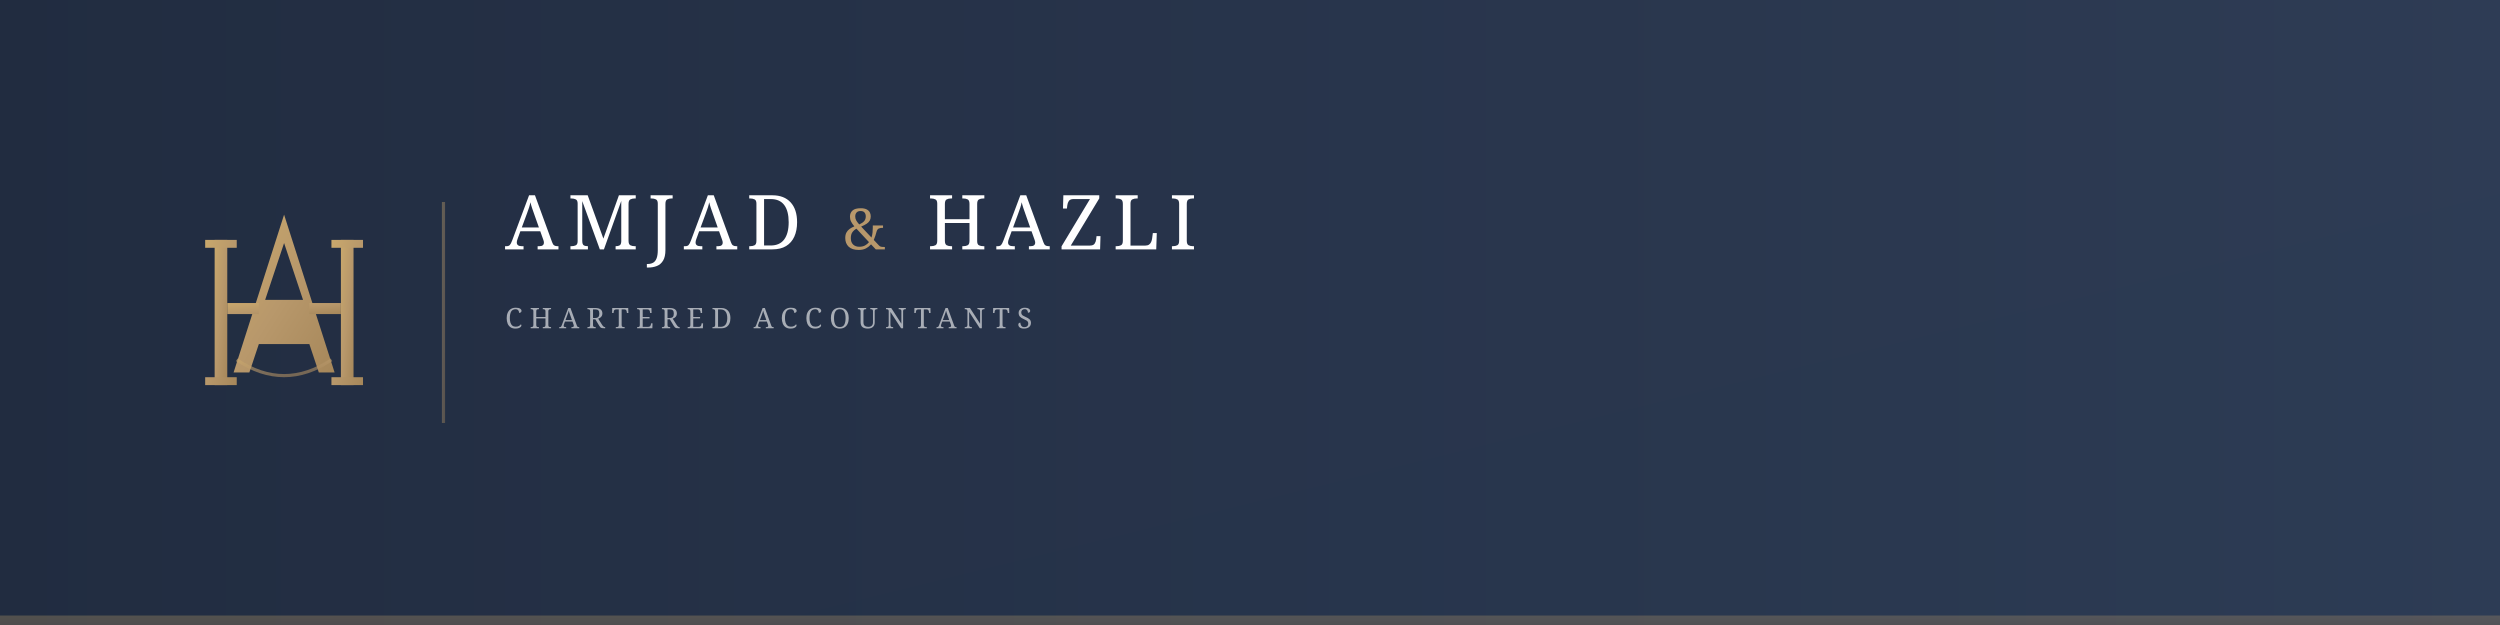
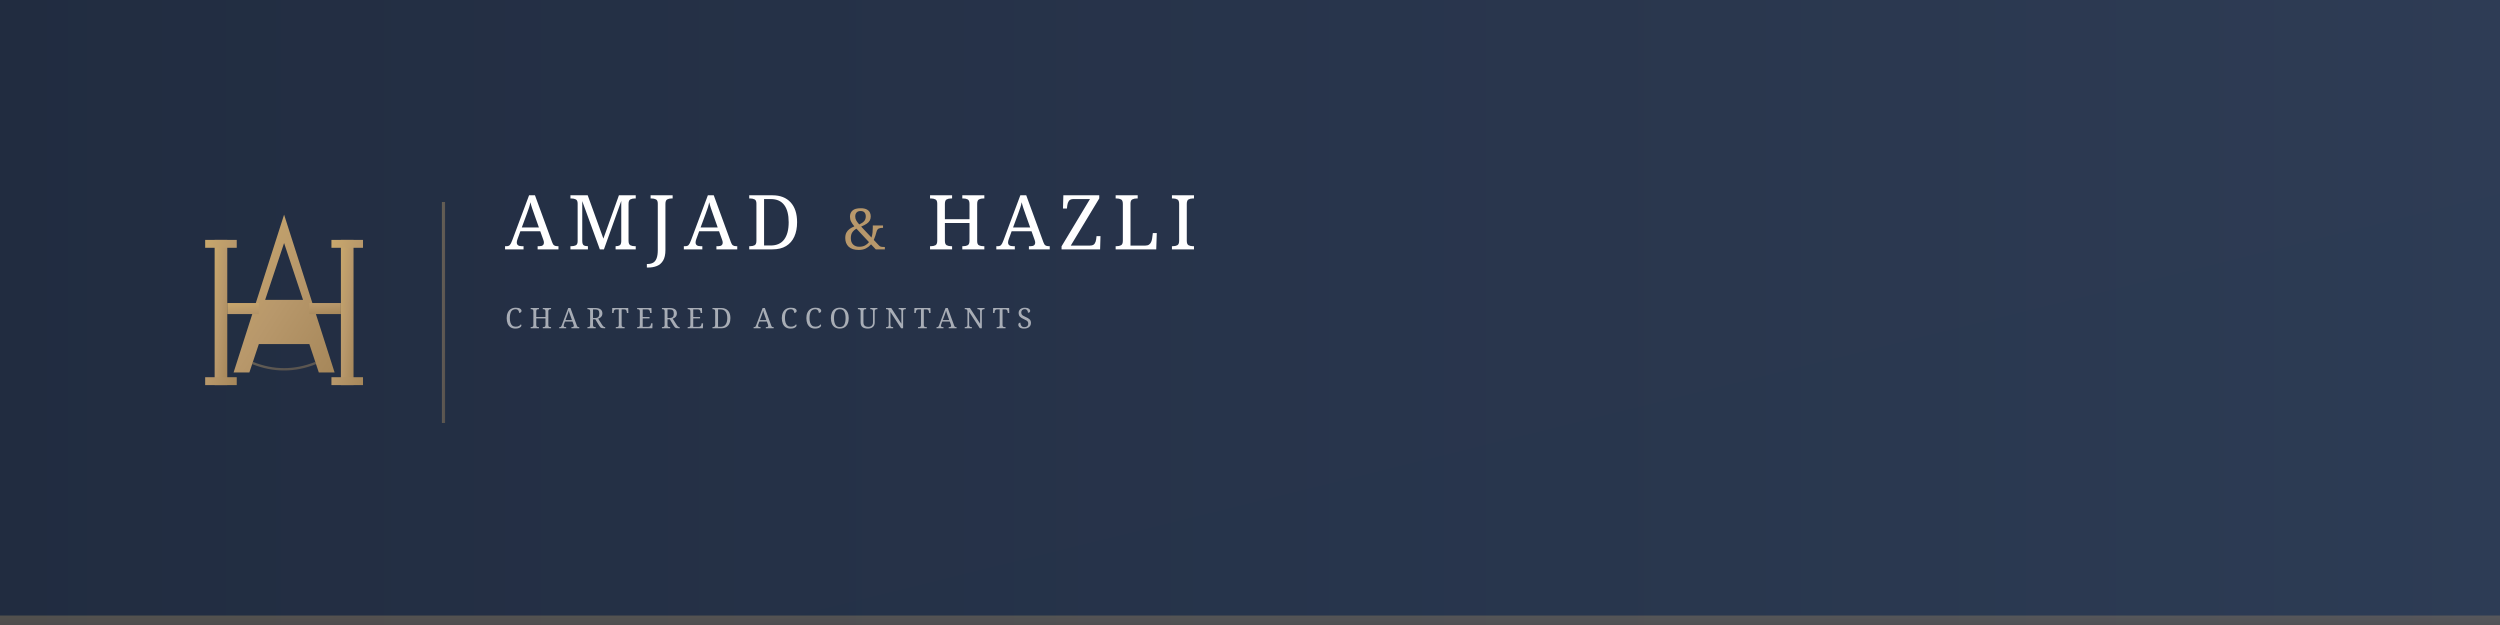
<svg xmlns="http://www.w3.org/2000/svg" viewBox="0 0 1584 396" fill="none">
  <defs>
    <linearGradient id="gold" x1="0%" y1="0%" x2="100%" y2="100%">
      <stop offset="0%" stop-color="#C9A86C" />
      <stop offset="50%" stop-color="#B8986B" />
      <stop offset="100%" stop-color="#A6875A" />
    </linearGradient>
    <linearGradient id="navyGradient" x1="0%" y1="0%" x2="100%" y2="0%">
      <stop offset="0%" stop-color="#1E2A3F" />
      <stop offset="100%" stop-color="#2B3A55" />
    </linearGradient>
  </defs>
  <rect width="1584" height="396" fill="url(#navyGradient)" />
  <rect width="1584" height="396" fill="url(#gold)" opacity="0.02" />
  <g fill="url(#gold)" transform="translate(120, 128) scale(1)">
    <path d="M60 8L28 108h10l6-18h32l6 18h10L60 8zm0 18l12 36H48l12-36z" />
    <path d="M16 24h8v92h-8z" />
    <path d="M10 24h20v5H10zM10 111h20v5H10z" />
    <path d="M96 24h8v92h-8z" />
    <path d="M90 24h20v5H90zM90 111h20v5H90z" />
    <path d="M24 64h20v7H24zM76 64h20v7H76z" />
-     <path d="M30 100Q60 120 90 100" stroke="url(#gold)" stroke-width="2" fill="none" opacity="0.6" />
+     <path d="M40 102Q60 110 80 102" stroke="url(#gold)" stroke-width="1.5" fill="none" opacity="0.4" />
  </g>
  <rect x="280" y="128" width="2" height="140" fill="url(#gold)" opacity="0.4" />
  <g transform="translate(320, 158)">
    <text font-family="'Playfair Display', Georgia, serif" font-size="48" font-weight="400" letter-spacing="0.12em" fill="white">
      <tspan>AMJAD</tspan>
      <tspan dx="14" font-size="36" fill="#B8986B">&amp;</tspan>
      <tspan dx="14">HAZLI</tspan>
    </text>
    <text y="50" font-family="'Cormorant Garamond', Georgia, serif" font-size="18" letter-spacing="0.25em" fill="rgba(255,255,255,0.6)">
      CHARTERED ACCOUNTANTS
    </text>
  </g>
  <rect x="0" y="390" width="1584" height="6" fill="url(#gold)" opacity="0.3" />
</svg>
